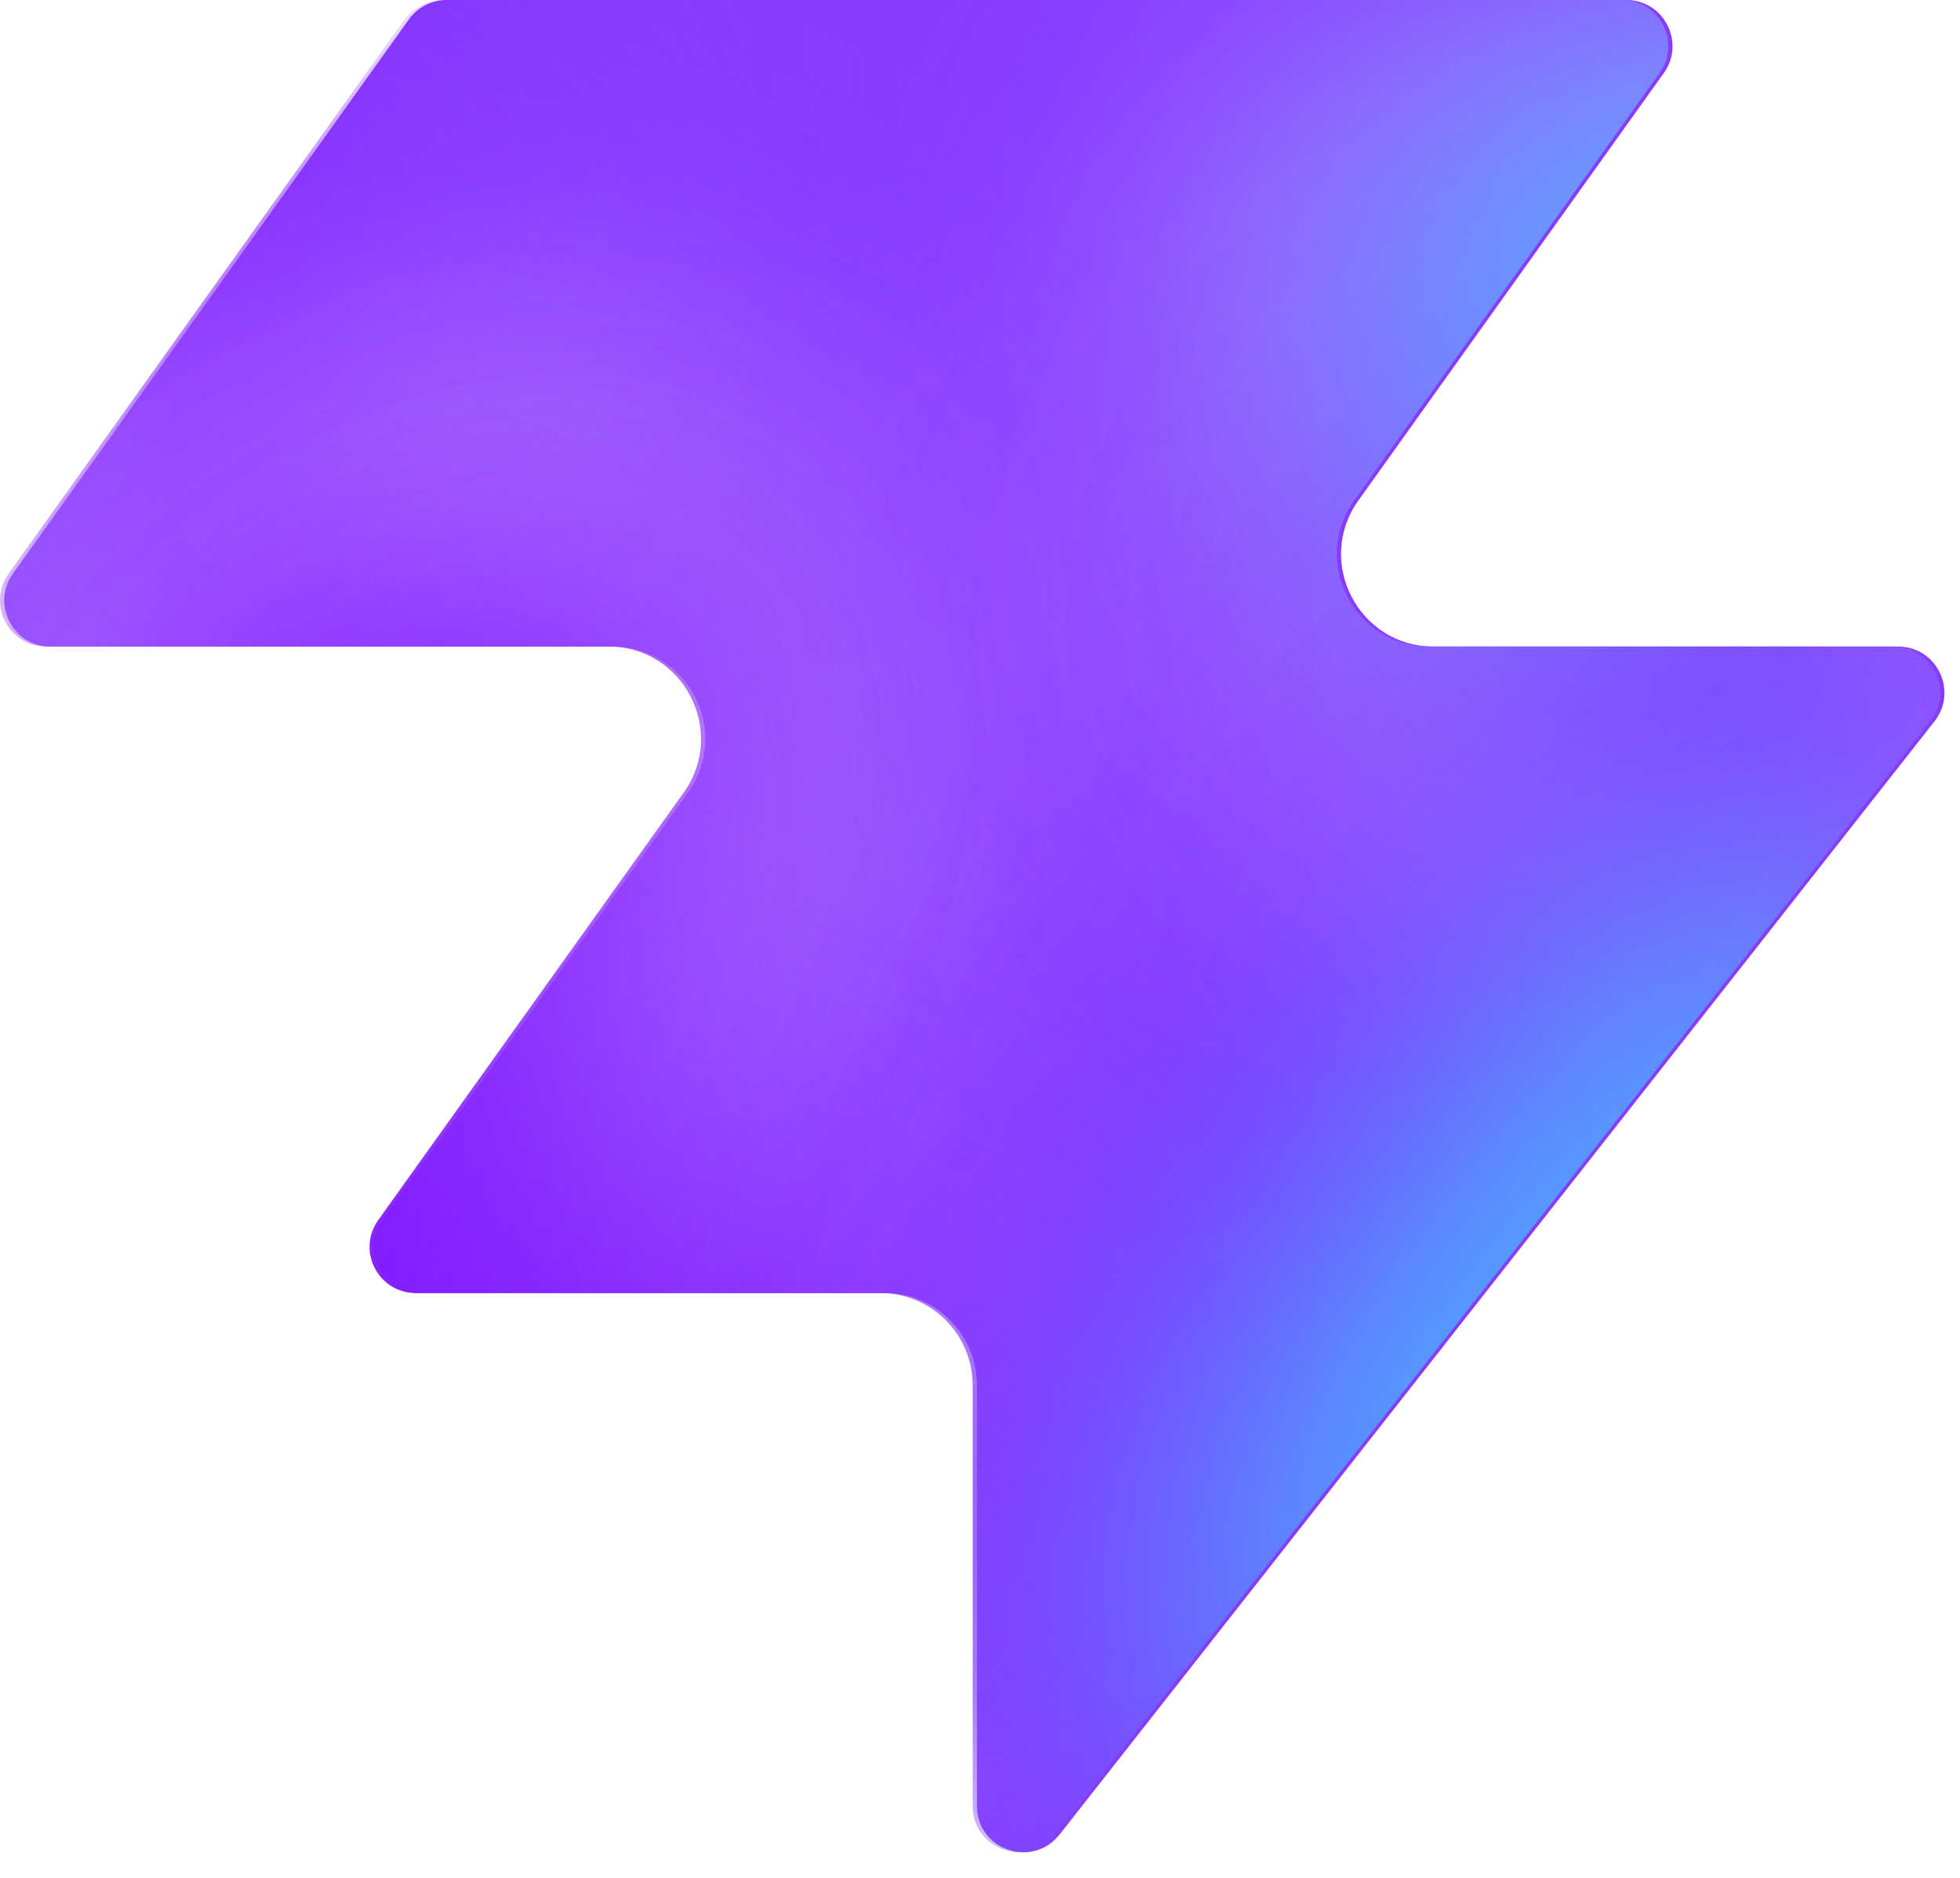
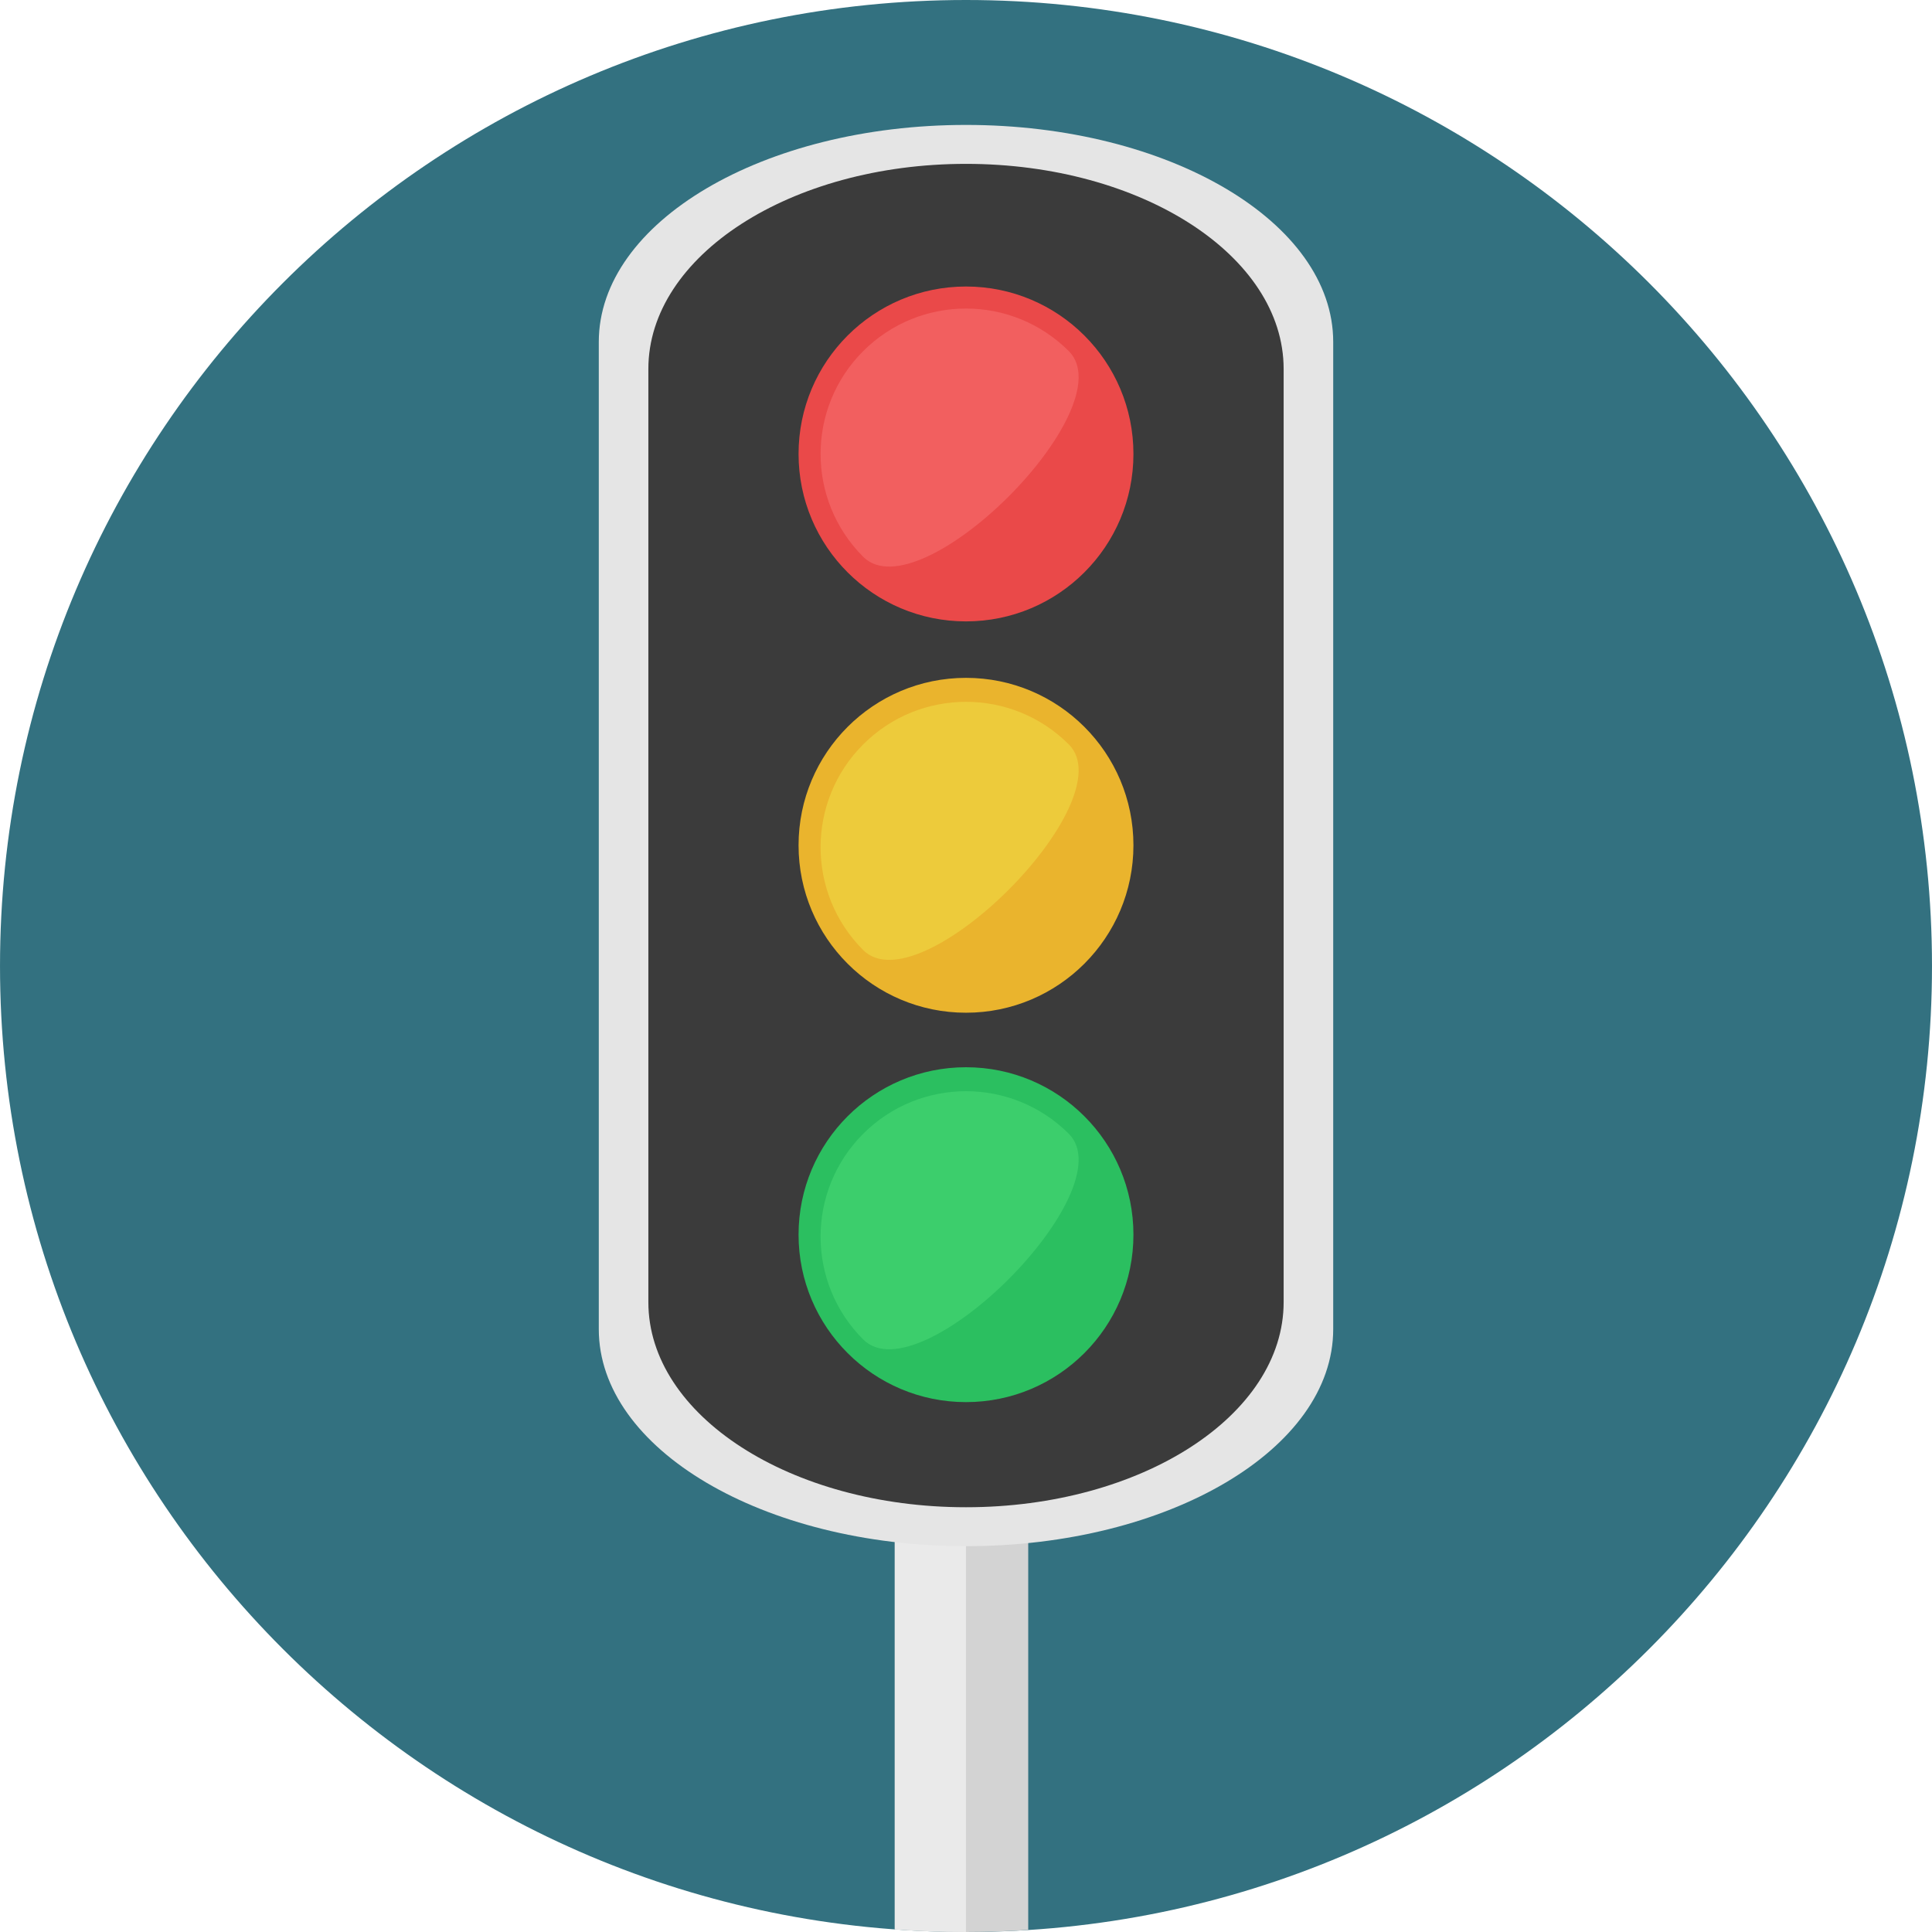
- <svg xmlns="http://www.w3.org/2000/svg" width="48" height="46" fill="none" viewBox="0 0 48 46">
-   <path fill="#863bff" d="M25.946 44.938c-.664.845-2.021.375-2.021-.698V33.937a2.26 2.26 0 0 0-2.262-2.262H10.287c-.92 0-1.456-1.04-.92-1.788l7.48-10.471c1.07-1.497 0-3.578-1.842-3.578H1.237c-.92 0-1.456-1.04-.92-1.788L10.013.474c.214-.297.556-.474.92-.474h28.894c.92 0 1.456 1.04.92 1.788l-7.48 10.471c-1.07 1.498 0 3.579 1.842 3.579h11.377c.943 0 1.473 1.088.89 1.83L25.947 44.94z" style="fill:#863bff;fill:color(display-p3 .525 .23 1);fill-opacity:1" />
-   <mask id="a" width="48" height="46" x="0" y="0" maskUnits="userSpaceOnUse" style="mask-type:alpha">
-     <path fill="#000" d="M25.842 44.938c-.664.844-2.021.375-2.021-.698V33.937a2.26 2.26 0 0 0-2.262-2.262H10.183c-.92 0-1.456-1.04-.92-1.788l7.48-10.471c1.07-1.498 0-3.579-1.842-3.579H1.133c-.92 0-1.456-1.04-.92-1.787L9.91.473c.214-.297.556-.474.92-.474h28.894c.92 0 1.456 1.04.92 1.788l-7.48 10.471c-1.07 1.498 0 3.578 1.842 3.578h11.377c.943 0 1.473 1.088.89 1.832L25.843 44.94z" style="fill:#000;fill-opacity:1" />
-   </mask>
-   <g mask="url(#a)">
-     <g filter="url(#b)">
-       <ellipse cx="5.508" cy="14.704" fill="#ede6ff" rx="5.508" ry="14.704" style="fill:#ede6ff;fill:color(display-p3 .927 .903 1);fill-opacity:1" transform="matrix(.00324 1 1 -.00324 -4.47 31.516)" />
-     </g>
-     <g filter="url(#c)">
-       <ellipse cx="10.399" cy="29.851" fill="#ede6ff" rx="10.399" ry="29.851" style="fill:#ede6ff;fill:color(display-p3 .927 .903 1);fill-opacity:1" transform="matrix(.00324 1 1 -.00324 -39.328 7.883)" />
-     </g>
-     <g filter="url(#d)">
-       <ellipse cx="5.508" cy="30.487" fill="#7e14ff" rx="5.508" ry="30.487" style="fill:#7e14ff;fill:color(display-p3 .492 .077 1);fill-opacity:1" transform="rotate(89.814 -25.913 -14.639)scale(1 -1)" />
-     </g>
-     <g filter="url(#e)">
-       <ellipse cx="5.508" cy="30.599" fill="#7e14ff" rx="5.508" ry="30.599" style="fill:#7e14ff;fill:color(display-p3 .492 .077 1);fill-opacity:1" transform="rotate(89.814 -32.644 -3.334)scale(1 -1)" />
-     </g>
-     <g filter="url(#f)">
-       <ellipse cx="5.508" cy="30.599" fill="#7e14ff" rx="5.508" ry="30.599" style="fill:#7e14ff;fill:color(display-p3 .492 .077 1);fill-opacity:1" transform="matrix(.00324 1 1 -.00324 -34.34 30.47)" />
-     </g>
-     <g filter="url(#g)">
-       <ellipse cx="14.072" cy="22.078" fill="#ede6ff" rx="14.072" ry="22.078" style="fill:#ede6ff;fill:color(display-p3 .927 .903 1);fill-opacity:1" transform="rotate(93.35 24.506 48.493)scale(-1 1)" />
-     </g>
-     <g filter="url(#h)">
-       <ellipse cx="3.47" cy="21.501" fill="#7e14ff" rx="3.47" ry="21.501" style="fill:#7e14ff;fill:color(display-p3 .492 .077 1);fill-opacity:1" transform="rotate(89.009 28.708 47.59)scale(-1 1)" />
-     </g>
-     <g filter="url(#i)">
-       <ellipse cx="3.47" cy="21.501" fill="#7e14ff" rx="3.47" ry="21.501" style="fill:#7e14ff;fill:color(display-p3 .492 .077 1);fill-opacity:1" transform="rotate(89.009 28.708 47.59)scale(-1 1)" />
-     </g>
-     <g filter="url(#j)">
-       <ellipse cx=".387" cy="8.972" fill="#7e14ff" rx="4.407" ry="29.108" style="fill:#7e14ff;fill:color(display-p3 .492 .077 1);fill-opacity:1" transform="rotate(39.51 .387 8.972)" />
-     </g>
-     <g filter="url(#k)">
-       <ellipse cx="47.523" cy="-6.092" fill="#7e14ff" rx="4.407" ry="29.108" style="fill:#7e14ff;fill:color(display-p3 .492 .077 1);fill-opacity:1" transform="rotate(37.892 47.523 -6.092)" />
-     </g>
-     <g filter="url(#l)">
-       <ellipse cx="41.412" cy="6.333" fill="#47bfff" rx="5.971" ry="9.665" style="fill:#47bfff;fill:color(display-p3 .28 .748 1);fill-opacity:1" transform="rotate(37.892 41.412 6.333)" />
-     </g>
-     <g filter="url(#m)">
-       <ellipse cx="-1.879" cy="38.332" fill="#7e14ff" rx="4.407" ry="29.108" style="fill:#7e14ff;fill:color(display-p3 .492 .077 1);fill-opacity:1" transform="rotate(37.892 -1.88 38.332)" />
-     </g>
-     <g filter="url(#n)">
-       <ellipse cx="-1.879" cy="38.332" fill="#7e14ff" rx="4.407" ry="29.108" style="fill:#7e14ff;fill:color(display-p3 .492 .077 1);fill-opacity:1" transform="rotate(37.892 -1.88 38.332)" />
-     </g>
-     <g filter="url(#o)">
-       <ellipse cx="35.651" cy="29.907" fill="#7e14ff" rx="4.407" ry="29.108" style="fill:#7e14ff;fill:color(display-p3 .492 .077 1);fill-opacity:1" transform="rotate(37.892 35.651 29.907)" />
-     </g>
-     <g filter="url(#p)">
-       <ellipse cx="38.418" cy="32.4" fill="#47bfff" rx="5.971" ry="15.297" style="fill:#47bfff;fill:color(display-p3 .28 .748 1);fill-opacity:1" transform="rotate(37.892 38.418 32.4)" />
-     </g>
-   </g>
-   <defs>
-     <filter id="b" width="60.045" height="41.654" x="-19.77" y="16.149" color-interpolation-filters="sRGB" filterUnits="userSpaceOnUse">
-       <feFlood flood-opacity="0" result="BackgroundImageFix" />
-       <feBlend in="SourceGraphic" in2="BackgroundImageFix" result="shape" />
-       <feGaussianBlur result="effect1_foregroundBlur_2002_17158" stdDeviation="7.659" />
-     </filter>
-     <filter id="c" width="90.34" height="51.437" x="-54.613" y="-7.533" color-interpolation-filters="sRGB" filterUnits="userSpaceOnUse">
-       <feFlood flood-opacity="0" result="BackgroundImageFix" />
-       <feBlend in="SourceGraphic" in2="BackgroundImageFix" result="shape" />
-       <feGaussianBlur result="effect1_foregroundBlur_2002_17158" stdDeviation="7.659" />
-     </filter>
-     <filter id="d" width="79.355" height="29.4" x="-49.64" y="2.03" color-interpolation-filters="sRGB" filterUnits="userSpaceOnUse">
-       <feFlood flood-opacity="0" result="BackgroundImageFix" />
-       <feBlend in="SourceGraphic" in2="BackgroundImageFix" result="shape" />
-       <feGaussianBlur result="effect1_foregroundBlur_2002_17158" stdDeviation="4.596" />
-     </filter>
-     <filter id="e" width="79.579" height="29.4" x="-45.045" y="20.029" color-interpolation-filters="sRGB" filterUnits="userSpaceOnUse">
-       <feFlood flood-opacity="0" result="BackgroundImageFix" />
-       <feBlend in="SourceGraphic" in2="BackgroundImageFix" result="shape" />
-       <feGaussianBlur result="effect1_foregroundBlur_2002_17158" stdDeviation="4.596" />
-     </filter>
-     <filter id="f" width="79.579" height="29.4" x="-43.513" y="21.178" color-interpolation-filters="sRGB" filterUnits="userSpaceOnUse">
-       <feFlood flood-opacity="0" result="BackgroundImageFix" />
-       <feBlend in="SourceGraphic" in2="BackgroundImageFix" result="shape" />
-       <feGaussianBlur result="effect1_foregroundBlur_2002_17158" stdDeviation="4.596" />
-     </filter>
-     <filter id="g" width="74.749" height="58.852" x="15.756" y="-17.901" color-interpolation-filters="sRGB" filterUnits="userSpaceOnUse">
-       <feFlood flood-opacity="0" result="BackgroundImageFix" />
-       <feBlend in="SourceGraphic" in2="BackgroundImageFix" result="shape" />
-       <feGaussianBlur result="effect1_foregroundBlur_2002_17158" stdDeviation="7.659" />
-     </filter>
-     <filter id="h" width="61.377" height="25.362" x="23.548" y="2.284" color-interpolation-filters="sRGB" filterUnits="userSpaceOnUse">
-       <feFlood flood-opacity="0" result="BackgroundImageFix" />
-       <feBlend in="SourceGraphic" in2="BackgroundImageFix" result="shape" />
-       <feGaussianBlur result="effect1_foregroundBlur_2002_17158" stdDeviation="4.596" />
-     </filter>
-     <filter id="i" width="61.377" height="25.362" x="23.548" y="2.284" color-interpolation-filters="sRGB" filterUnits="userSpaceOnUse">
-       <feFlood flood-opacity="0" result="BackgroundImageFix" />
-       <feBlend in="SourceGraphic" in2="BackgroundImageFix" result="shape" />
-       <feGaussianBlur result="effect1_foregroundBlur_2002_17158" stdDeviation="4.596" />
-     </filter>
-     <filter id="j" width="56.045" height="63.649" x="-27.636" y="-22.853" color-interpolation-filters="sRGB" filterUnits="userSpaceOnUse">
-       <feFlood flood-opacity="0" result="BackgroundImageFix" />
-       <feBlend in="SourceGraphic" in2="BackgroundImageFix" result="shape" />
-       <feGaussianBlur result="effect1_foregroundBlur_2002_17158" stdDeviation="4.596" />
-     </filter>
-     <filter id="k" width="54.814" height="64.646" x="20.116" y="-38.415" color-interpolation-filters="sRGB" filterUnits="userSpaceOnUse">
-       <feFlood flood-opacity="0" result="BackgroundImageFix" />
-       <feBlend in="SourceGraphic" in2="BackgroundImageFix" result="shape" />
-       <feGaussianBlur result="effect1_foregroundBlur_2002_17158" stdDeviation="4.596" />
-     </filter>
-     <filter id="l" width="33.541" height="35.313" x="24.641" y="-11.323" color-interpolation-filters="sRGB" filterUnits="userSpaceOnUse">
-       <feFlood flood-opacity="0" result="BackgroundImageFix" />
-       <feBlend in="SourceGraphic" in2="BackgroundImageFix" result="shape" />
-       <feGaussianBlur result="effect1_foregroundBlur_2002_17158" stdDeviation="4.596" />
-     </filter>
-     <filter id="m" width="54.814" height="64.646" x="-29.286" y="6.009" color-interpolation-filters="sRGB" filterUnits="userSpaceOnUse">
-       <feFlood flood-opacity="0" result="BackgroundImageFix" />
-       <feBlend in="SourceGraphic" in2="BackgroundImageFix" result="shape" />
-       <feGaussianBlur result="effect1_foregroundBlur_2002_17158" stdDeviation="4.596" />
-     </filter>
-     <filter id="n" width="54.814" height="64.646" x="-29.286" y="6.009" color-interpolation-filters="sRGB" filterUnits="userSpaceOnUse">
-       <feFlood flood-opacity="0" result="BackgroundImageFix" />
-       <feBlend in="SourceGraphic" in2="BackgroundImageFix" result="shape" />
-       <feGaussianBlur result="effect1_foregroundBlur_2002_17158" stdDeviation="4.596" />
-     </filter>
-     <filter id="o" width="54.814" height="64.646" x="8.244" y="-2.416" color-interpolation-filters="sRGB" filterUnits="userSpaceOnUse">
-       <feFlood flood-opacity="0" result="BackgroundImageFix" />
-       <feBlend in="SourceGraphic" in2="BackgroundImageFix" result="shape" />
-       <feGaussianBlur result="effect1_foregroundBlur_2002_17158" stdDeviation="4.596" />
-     </filter>
-     <filter id="p" width="39.409" height="43.623" x="18.713" y="10.588" color-interpolation-filters="sRGB" filterUnits="userSpaceOnUse">
-       <feFlood flood-opacity="0" result="BackgroundImageFix" />
-       <feBlend in="SourceGraphic" in2="BackgroundImageFix" result="shape" />
-       <feGaussianBlur result="effect1_foregroundBlur_2002_17158" stdDeviation="4.596" />
-     </filter>
-   </defs>
+ <svg xmlns="http://www.w3.org/2000/svg" height="800px" width="800px" version="1.1" id="Layer_1" viewBox="0 0 496.162 496.162" xml:space="preserve">
+   <path style="fill:#337180;" d="M248.077,0C111.072,0,0.002,111.062,0.002,248.083c0,137.005,111.07,248.079,248.075,248.079  c137.013,0,248.083-111.074,248.083-248.079C496.16,111.062,385.09,0,248.077,0z" />
+   <path style="fill:#D3D3D3;" d="M229.787,246.881v248.608c6.041,0.44,12.139,0.673,18.29,0.673c5.371,0,10.696-0.19,15.983-0.527  V246.881H229.787z" />
+   <path style="fill:#EAEAEA;" d="M229.787,246.881v248.608c6.041,0.44,12.139,0.673,18.29,0.673V246.881H229.787z" />
+   <path style="fill:#E5E5E5;" d="M248.081,32.082c-52.079,0-94.304,24.952-94.304,55.732v253.533c0,30.78,42.225,55.732,94.304,55.732  s94.304-24.952,94.304-55.732V87.814C342.385,57.034,300.16,32.082,248.081,32.082z" />
+   <path style="fill:#3B3B3B;" d="M248.081,42.082c-45.05,0-81.575,23.585-81.575,52.679v239.64c0,29.094,36.525,52.679,81.575,52.679  s81.575-23.585,81.575-52.679V94.761C329.656,65.667,293.131,42.082,248.081,42.082z" />
+   <circle style="fill:#EA4949;" cx="248.081" cy="116.581" r="43" />
+   <path style="fill:#F25F5F;" d="M274.486,90.175c-14.583-14.583-38.228-14.583-52.811,0c-14.584,14.583-14.584,38.228,0,52.812  C236.259,157.57,289.07,104.759,274.486,90.175z" />
+   <circle style="fill:#2BBF60;" cx="248.081" cy="317.081" r="43" />
+   <circle style="fill:#EAB42D;" cx="248.081" cy="217.081" r="43" />
+   <path style="fill:#EDCB3B;" d="M274.486,191.175c-14.583-14.583-38.228-14.583-52.811,0c-14.584,14.583-14.584,38.228,0,52.812  C236.259,258.57,289.07,205.759,274.486,191.175z" />
+   <path style="fill:#3CCE6C;" d="M274.486,291.175c-14.583-14.583-38.228-14.583-52.811,0c-14.584,14.583-14.584,38.228,0,52.812  C236.259,358.57,289.07,305.759,274.486,291.175z" />
</svg>
